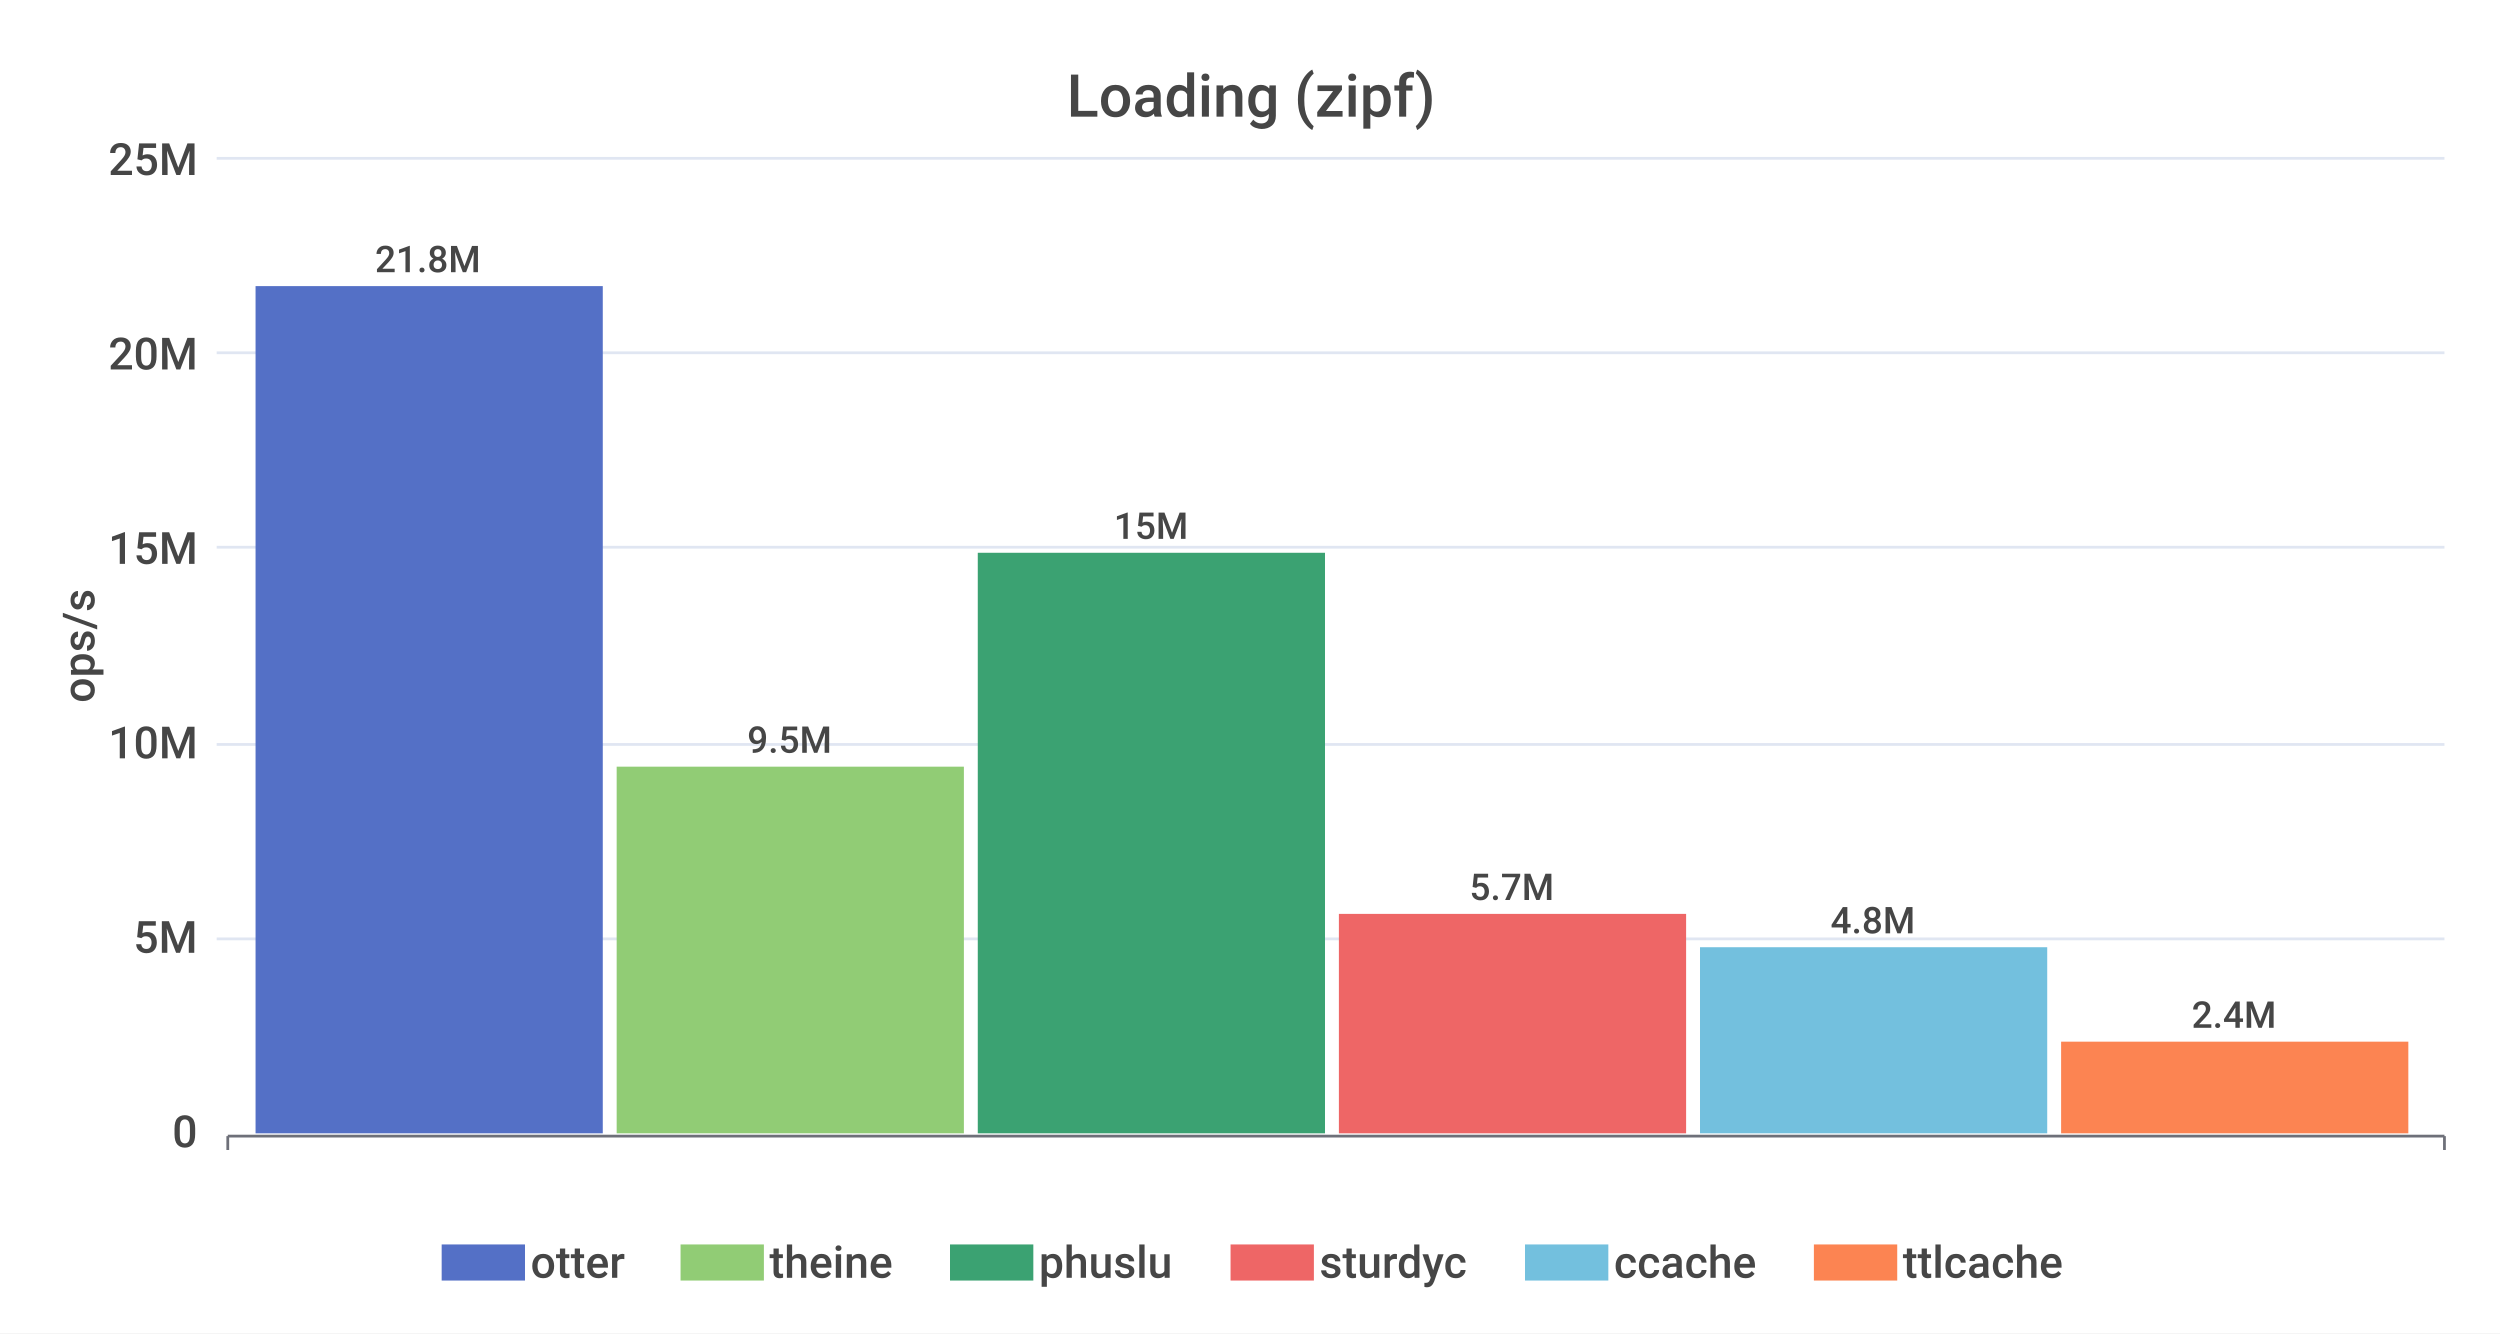
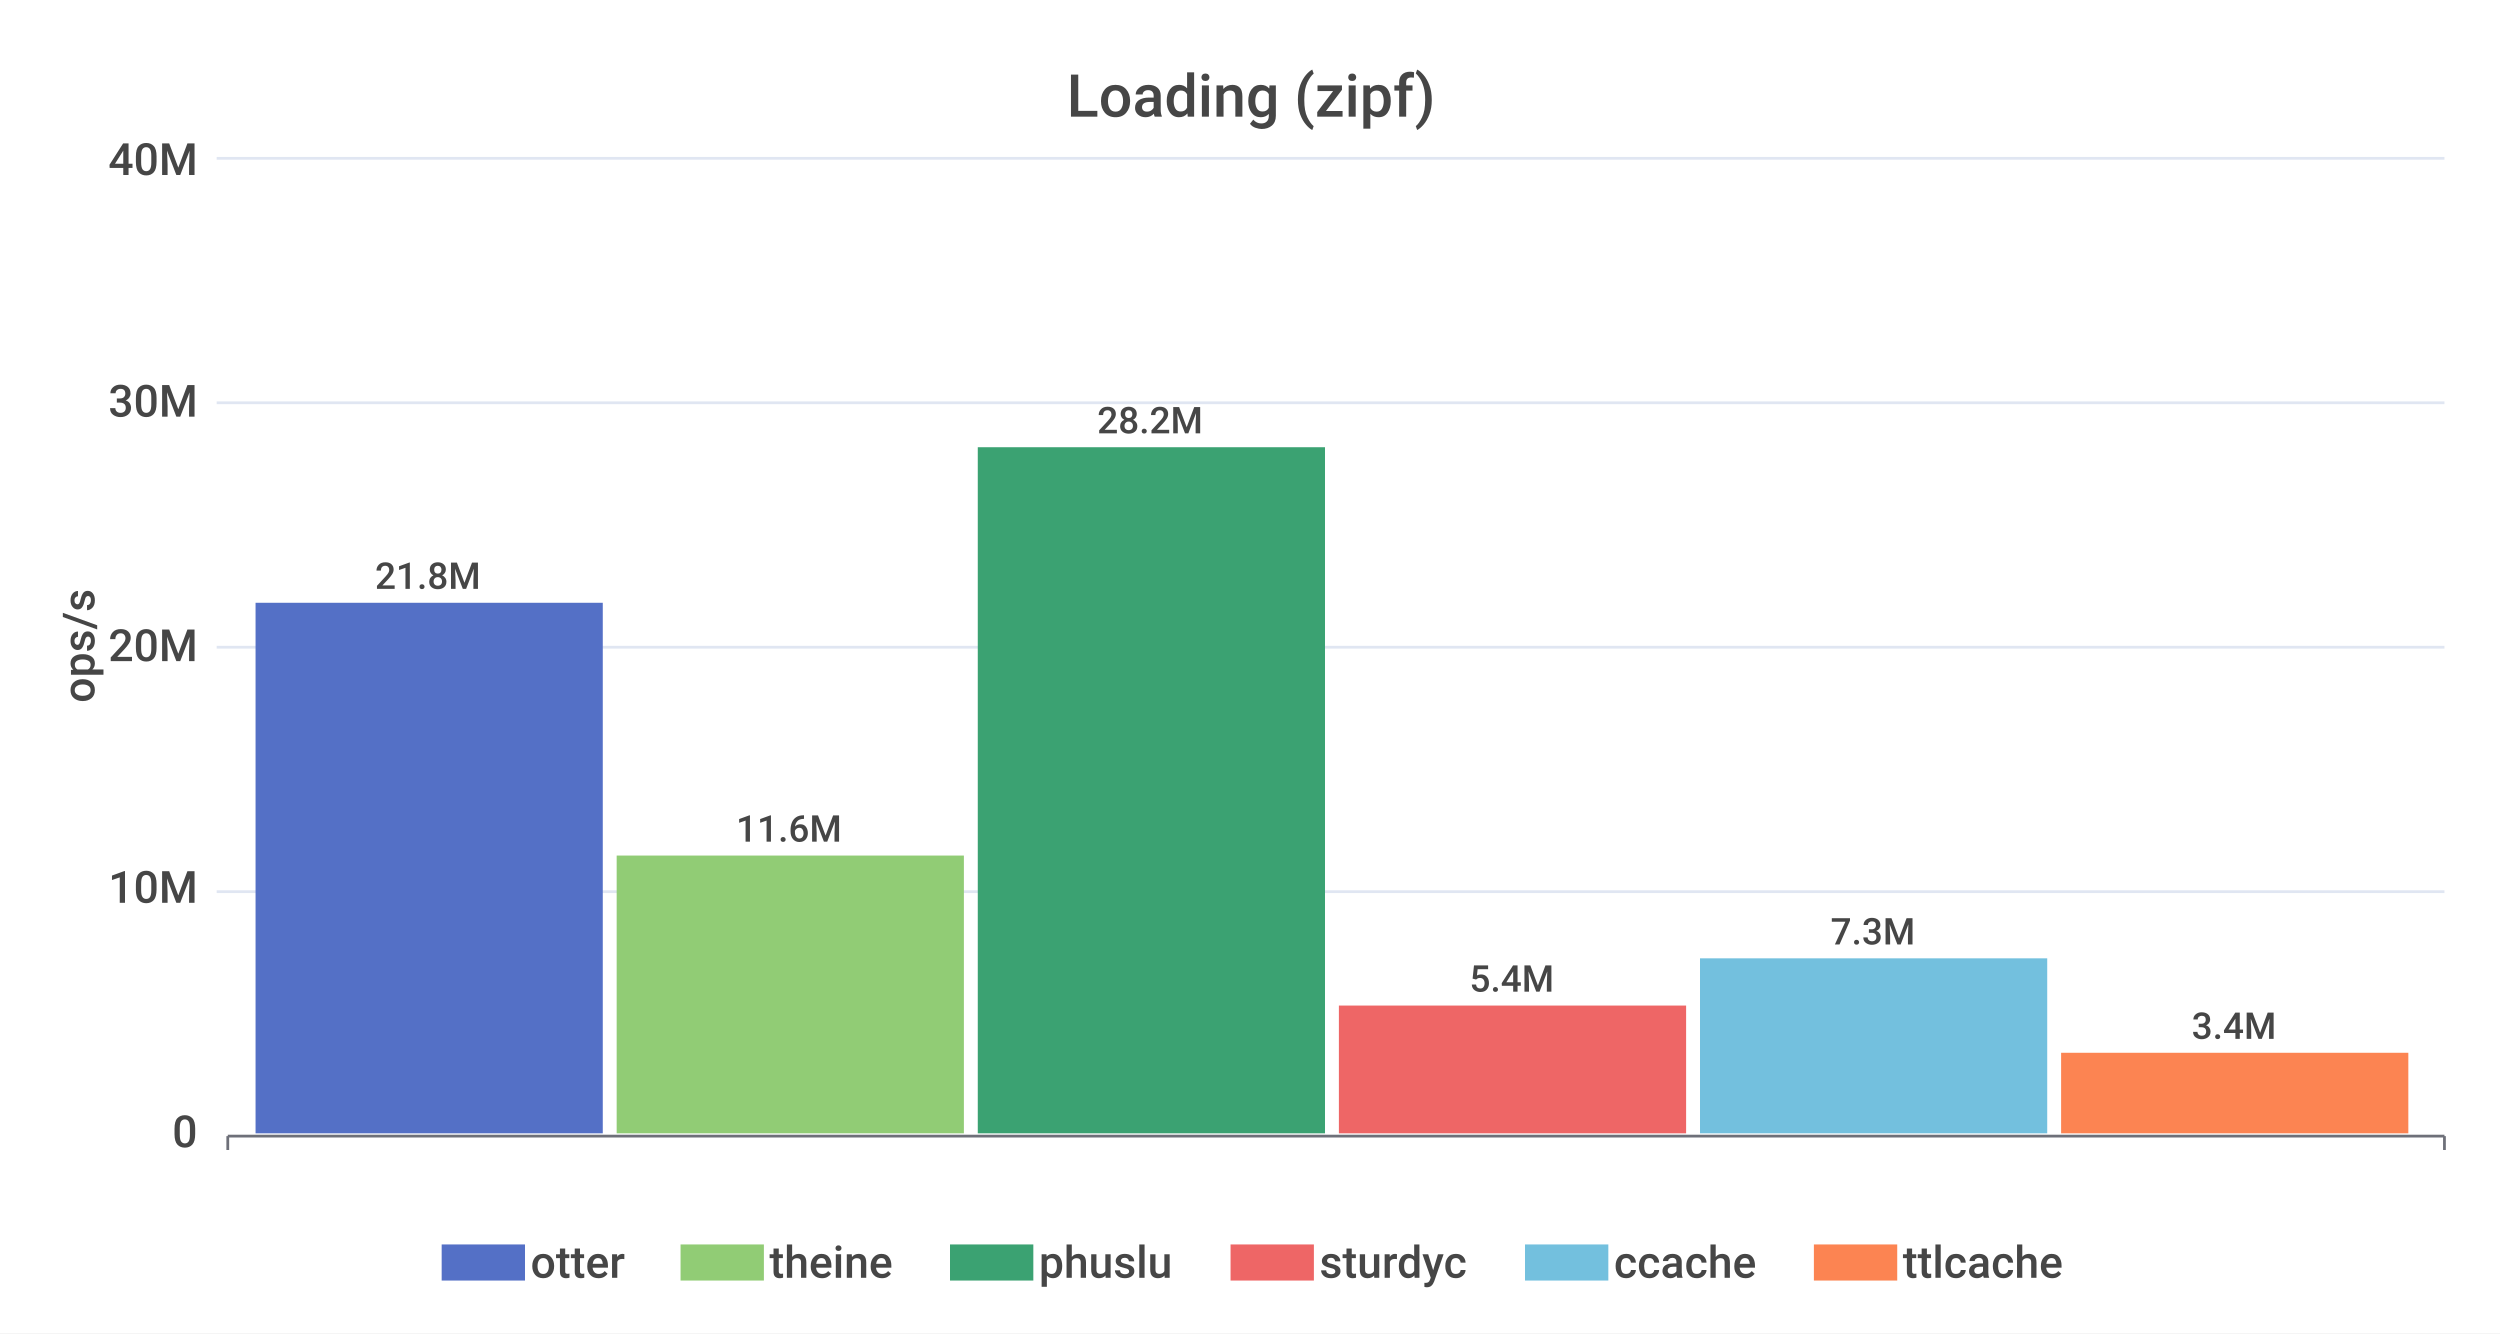
<svg xmlns="http://www.w3.org/2000/svg" viewBox="0 0 900 480">
  <path d="M 0 0 L 900 0 L 900 480 L 0 480 L 0 0" style="stroke:none;fill:white" />
  <text x="384" y="42" style="stroke:none;fill:rgb(70,70,70);font-size:21.3px;font-family:'Roboto Medium',sans-serif">Loading (zipf)</text>
  <path d="M 159 448 L 189 448 L 189 461 L 159 461 L 159 448" style="stroke:none;fill:rgb(84,112,198)" />
  <text x="191" y="460" style="stroke:none;fill:rgb(70,70,70);font-size:16px;font-family:'Roboto Medium',sans-serif">otter</text>
  <path d="M 245 448 L 275 448 L 275 461 L 245 461 L 245 448" style="stroke:none;fill:rgb(145,204,117)" />
  <text x="277" y="460" style="stroke:none;fill:rgb(70,70,70);font-size:16px;font-family:'Roboto Medium',sans-serif">theine</text>
  <path d="M 342 448 L 372 448 L 372 461 L 342 461 L 342 448" style="stroke:none;fill:rgb(59,162,114)" />
  <text x="374" y="460" style="stroke:none;fill:rgb(70,70,70);font-size:16px;font-family:'Roboto Medium',sans-serif">phuslu</text>
  <path d="M 443 448 L 473 448 L 473 461 L 443 461 L 443 448" style="stroke:none;fill:rgb(238,102,102)" />
  <text x="475" y="460" style="stroke:none;fill:rgb(70,70,70);font-size:16px;font-family:'Roboto Medium',sans-serif">sturdyc</text>
  <path d="M 549 448 L 579 448 L 579 461 L 549 461 L 549 448" style="stroke:none;fill:rgb(115,192,222)" />
  <text x="581" y="460" style="stroke:none;fill:rgb(70,70,70);font-size:16px;font-family:'Roboto Medium',sans-serif">ccache</text>
  <path d="M 653 448 L 683 448 L 683 461 L 653 461 L 653 448" style="stroke:none;fill:rgb(252,132,82)" />
  <text x="685" y="460" style="stroke:none;fill:rgb(70,70,70);font-size:16px;font-family:'Roboto Medium',sans-serif">ttlcache</text>
  <text x="34" y="253" style="stroke:none;fill:rgb(70,70,70);font-size:16px;font-family:'Roboto Medium',sans-serif" transform="rotate(270.00,34,253)">ops/s</text>
-   <text x="39" y="63" style="stroke:none;fill:rgb(70,70,70);font-size:16px;font-family:'Roboto Medium',sans-serif">25M</text>
-   <text x="39" y="133" style="stroke:none;fill:rgb(70,70,70);font-size:16px;font-family:'Roboto Medium',sans-serif">20M</text>
-   <text x="39" y="203" style="stroke:none;fill:rgb(70,70,70);font-size:16px;font-family:'Roboto Medium',sans-serif">15M</text>
-   <text x="39" y="273" style="stroke:none;fill:rgb(70,70,70);font-size:16px;font-family:'Roboto Medium',sans-serif">10M</text>
-   <text x="48" y="343" style="stroke:none;fill:rgb(70,70,70);font-size:16px;font-family:'Roboto Medium',sans-serif">5M</text>
+   <text x="39" y="63" style="stroke:none;fill:rgb(70,70,70);font-size:16px;font-family:'Roboto Medium',sans-serif">40M</text>
+   <text x="39" y="150" style="stroke:none;fill:rgb(70,70,70);font-size:16px;font-family:'Roboto Medium',sans-serif">30M</text>
+   <text x="39" y="238" style="stroke:none;fill:rgb(70,70,70);font-size:16px;font-family:'Roboto Medium',sans-serif">20M</text>
+   <text x="39" y="325" style="stroke:none;fill:rgb(70,70,70);font-size:16px;font-family:'Roboto Medium',sans-serif">10M</text>
  <text x="62" y="413" style="stroke:none;fill:rgb(70,70,70);font-size:16px;font-family:'Roboto Medium',sans-serif">0</text>
  <path d="M 78 57 L 880 57" style="stroke-width:1;stroke:rgb(224,230,242);fill:none" />
-   <path d="M 78 127 L 880 127" style="stroke-width:1;stroke:rgb(224,230,242);fill:none" />
-   <path d="M 78 197 L 880 197" style="stroke-width:1;stroke:rgb(224,230,242);fill:none" />
-   <path d="M 78 268 L 880 268" style="stroke-width:1;stroke:rgb(224,230,242);fill:none" />
-   <path d="M 78 338 L 880 338" style="stroke-width:1;stroke:rgb(224,230,242);fill:none" />
+   <path d="M 78 145 L 880 145" style="stroke-width:1;stroke:rgb(224,230,242);fill:none" />
+   <path d="M 78 233 L 880 233" style="stroke-width:1;stroke:rgb(224,230,242);fill:none" />
+   <path d="M 78 321 L 880 321" style="stroke-width:1;stroke:rgb(224,230,242);fill:none" />
  <path d="M 82 409 L 880 409" style="stroke-width:1;stroke:rgb(110,112,121);fill:none" />
  <path d="M 82 414 L 82 409" style="stroke-width:1;stroke:rgb(110,112,121);fill:none" />
  <path d="M 880 414 L 880 409" style="stroke-width:1;stroke:rgb(110,112,121);fill:none" />
-   <path d="M 92 103 L 217 103 L 217 408 L 92 408 L 92 103" style="stroke:none;fill:rgb(84,112,198)" />
-   <path d="M 222 276 L 347 276 L 347 408 L 222 408 L 222 276" style="stroke:none;fill:rgb(145,204,117)" />
-   <path d="M 352 199 L 477 199 L 477 408 L 352 408 L 352 199" style="stroke:none;fill:rgb(59,162,114)" />
-   <path d="M 482 329 L 607 329 L 607 408 L 482 408 L 482 329" style="stroke:none;fill:rgb(238,102,102)" />
-   <path d="M 612 341 L 737 341 L 737 408 L 612 408 L 612 341" style="stroke:none;fill:rgb(115,192,222)" />
-   <path d="M 742 375 L 867 375 L 867 408 L 742 408 L 742 375" style="stroke:none;fill:rgb(252,132,82)" />
-   <text x="135" y="98" style="stroke:none;fill:rgb(70,70,70);font-size:13.3px;font-family:'Roboto Medium',sans-serif">21.8M</text>
-   <text x="269" y="271" style="stroke:none;fill:rgb(70,70,70);font-size:13.3px;font-family:'Roboto Medium',sans-serif">9.5M</text>
-   <text x="401" y="194" style="stroke:none;fill:rgb(70,70,70);font-size:13.3px;font-family:'Roboto Medium',sans-serif">15M</text>
-   <text x="529" y="324" style="stroke:none;fill:rgb(70,70,70);font-size:13.3px;font-family:'Roboto Medium',sans-serif">5.7M</text>
-   <text x="659" y="336" style="stroke:none;fill:rgb(70,70,70);font-size:13.3px;font-family:'Roboto Medium',sans-serif">4.8M</text>
-   <text x="789" y="370" style="stroke:none;fill:rgb(70,70,70);font-size:13.3px;font-family:'Roboto Medium',sans-serif">2.4M</text>
+   <path d="M 92 217 L 217 217 L 217 408 L 92 408 L 92 217" style="stroke:none;fill:rgb(84,112,198)" />
+   <path d="M 222 308 L 347 308 L 347 408 L 222 408 L 222 308" style="stroke:none;fill:rgb(145,204,117)" />
+   <path d="M 352 161 L 477 161 L 477 408 L 352 408 L 352 161" style="stroke:none;fill:rgb(59,162,114)" />
+   <path d="M 482 362 L 607 362 L 607 408 L 482 408 L 482 362" style="stroke:none;fill:rgb(238,102,102)" />
+   <path d="M 612 345 L 737 345 L 737 408 L 612 408 L 612 345" style="stroke:none;fill:rgb(115,192,222)" />
+   <path d="M 742 379 L 867 379 L 867 408 L 742 408 L 742 379" style="stroke:none;fill:rgb(252,132,82)" />
+   <text x="135" y="212" style="stroke:none;fill:rgb(70,70,70);font-size:13.3px;font-family:'Roboto Medium',sans-serif">21.8M</text>
+   <text x="265" y="303" style="stroke:none;fill:rgb(70,70,70);font-size:13.3px;font-family:'Roboto Medium',sans-serif">11.6M</text>
+   <text x="395" y="156" style="stroke:none;fill:rgb(70,70,70);font-size:13.3px;font-family:'Roboto Medium',sans-serif">28.2M</text>
+   <text x="529" y="357" style="stroke:none;fill:rgb(70,70,70);font-size:13.3px;font-family:'Roboto Medium',sans-serif">5.4M</text>
+   <text x="659" y="340" style="stroke:none;fill:rgb(70,70,70);font-size:13.3px;font-family:'Roboto Medium',sans-serif">7.3M</text>
+   <text x="789" y="374" style="stroke:none;fill:rgb(70,70,70);font-size:13.3px;font-family:'Roboto Medium',sans-serif">3.4M</text>
</svg>
